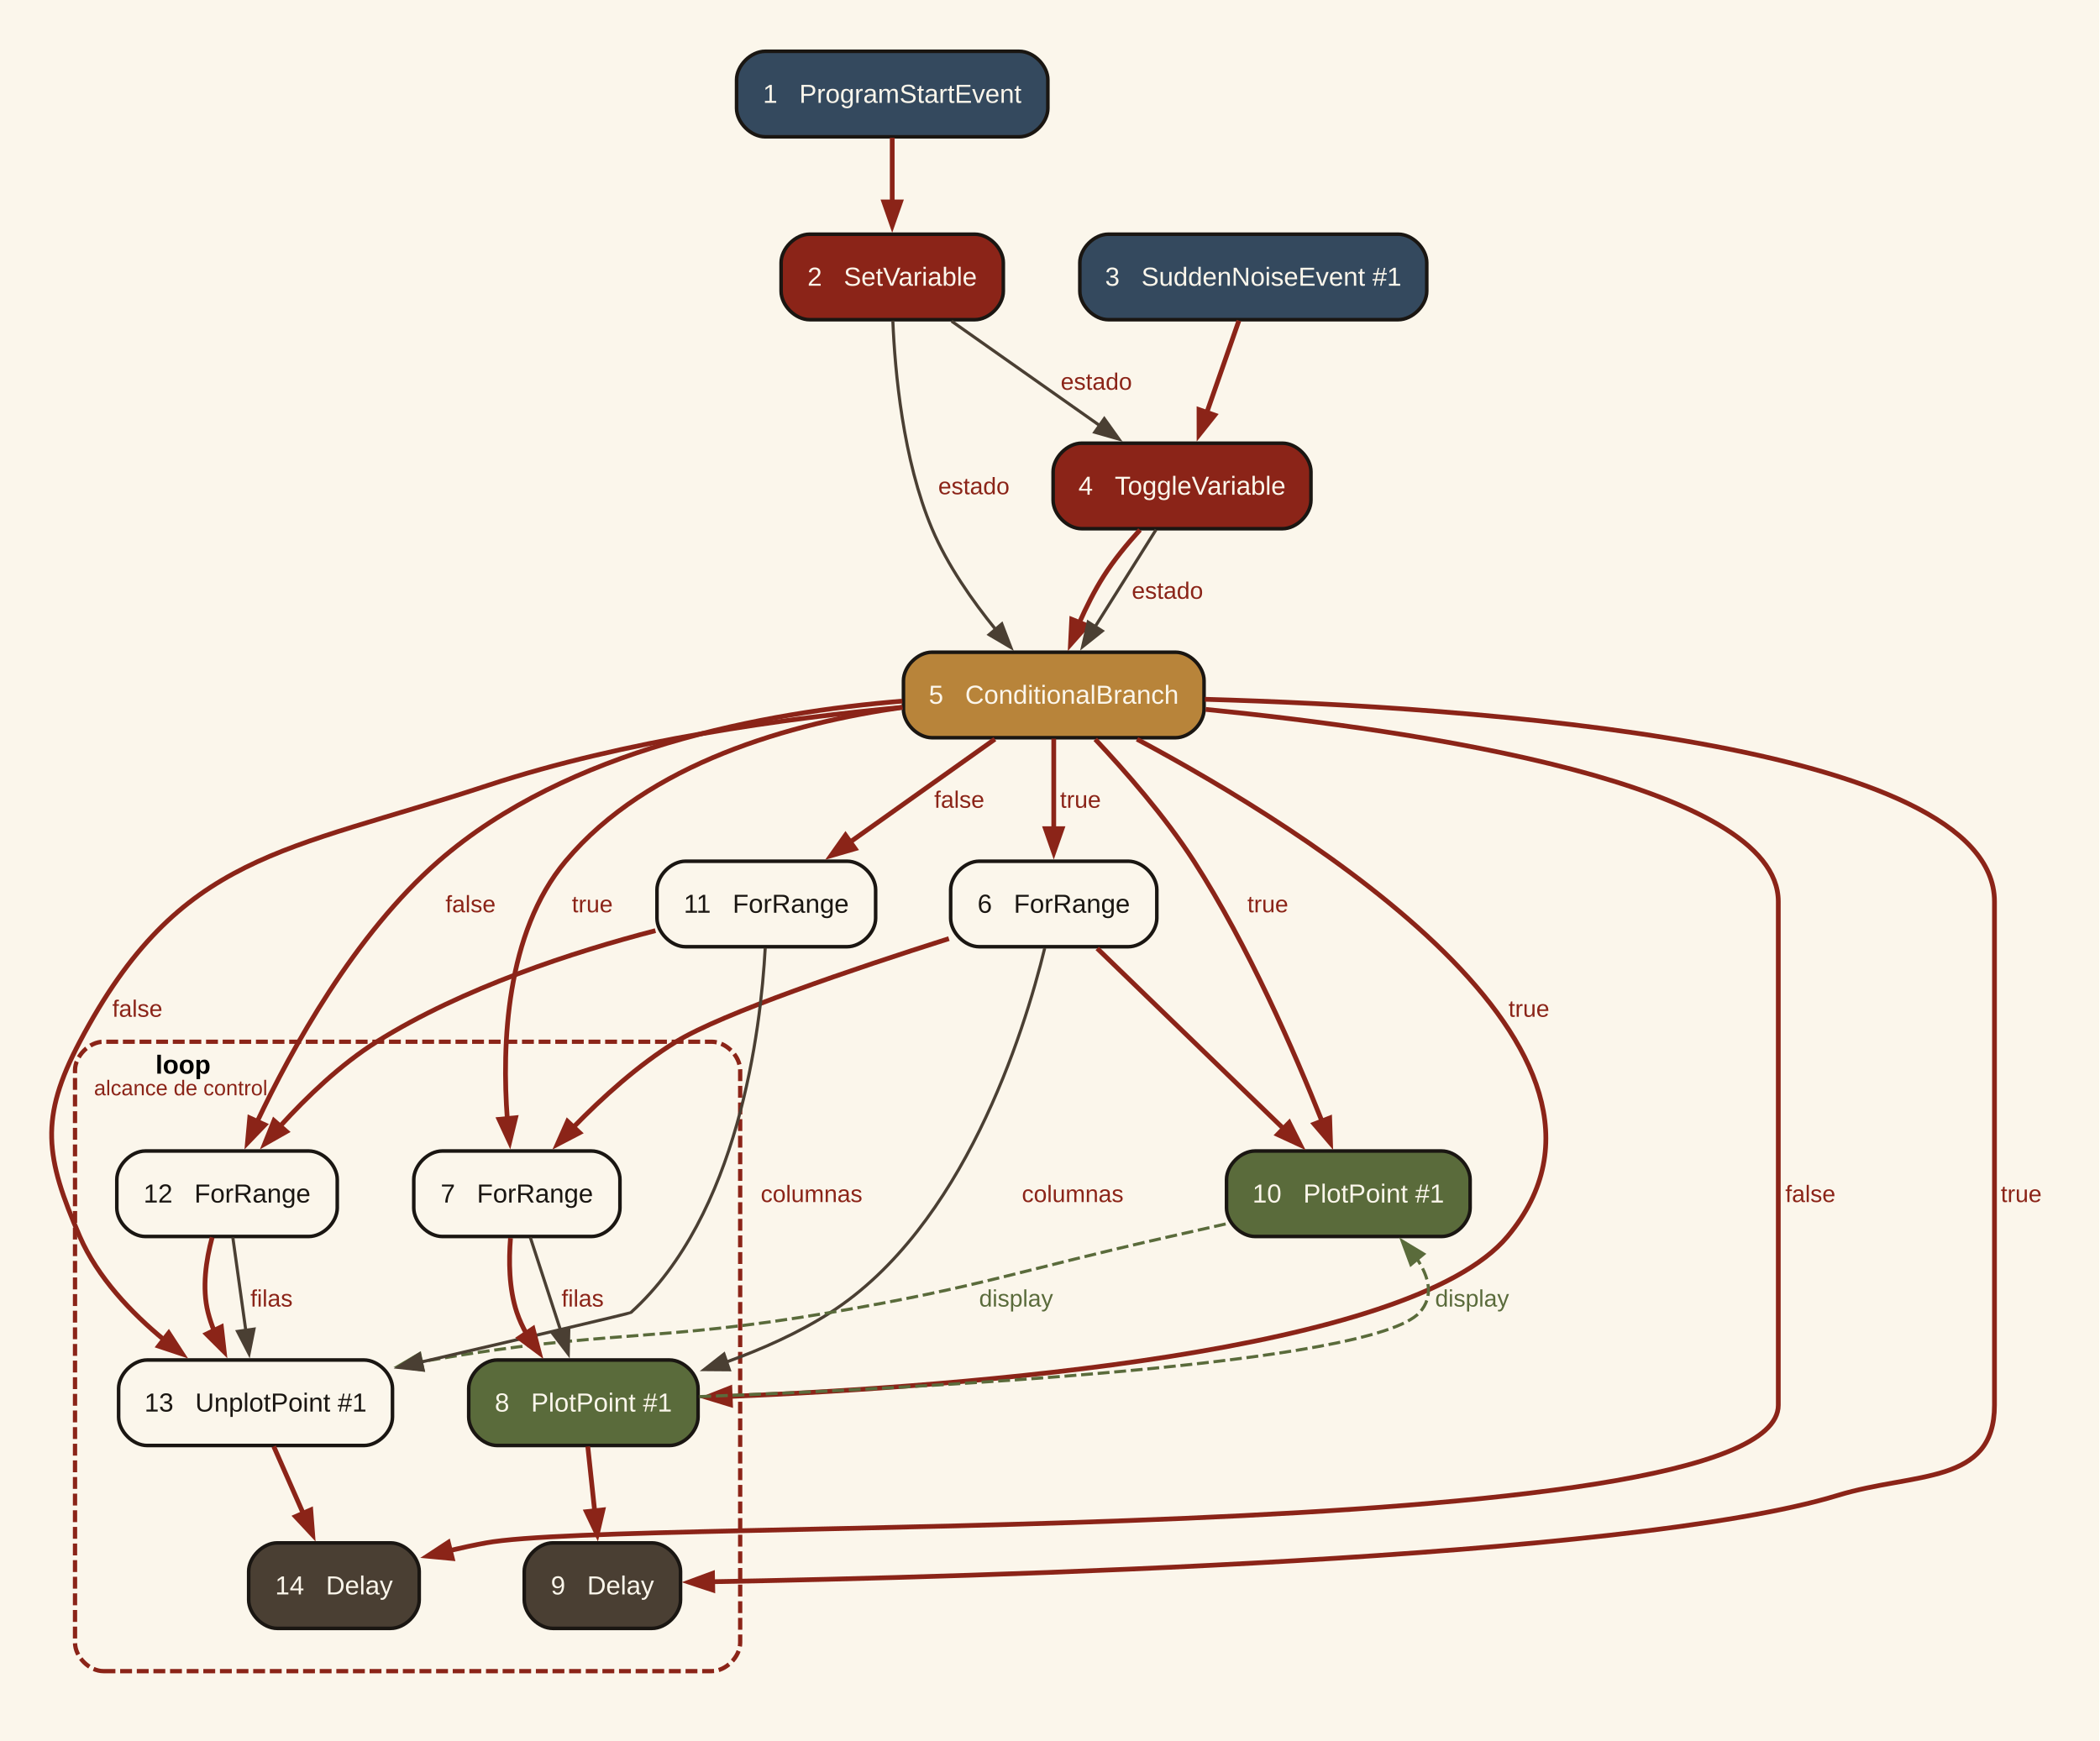
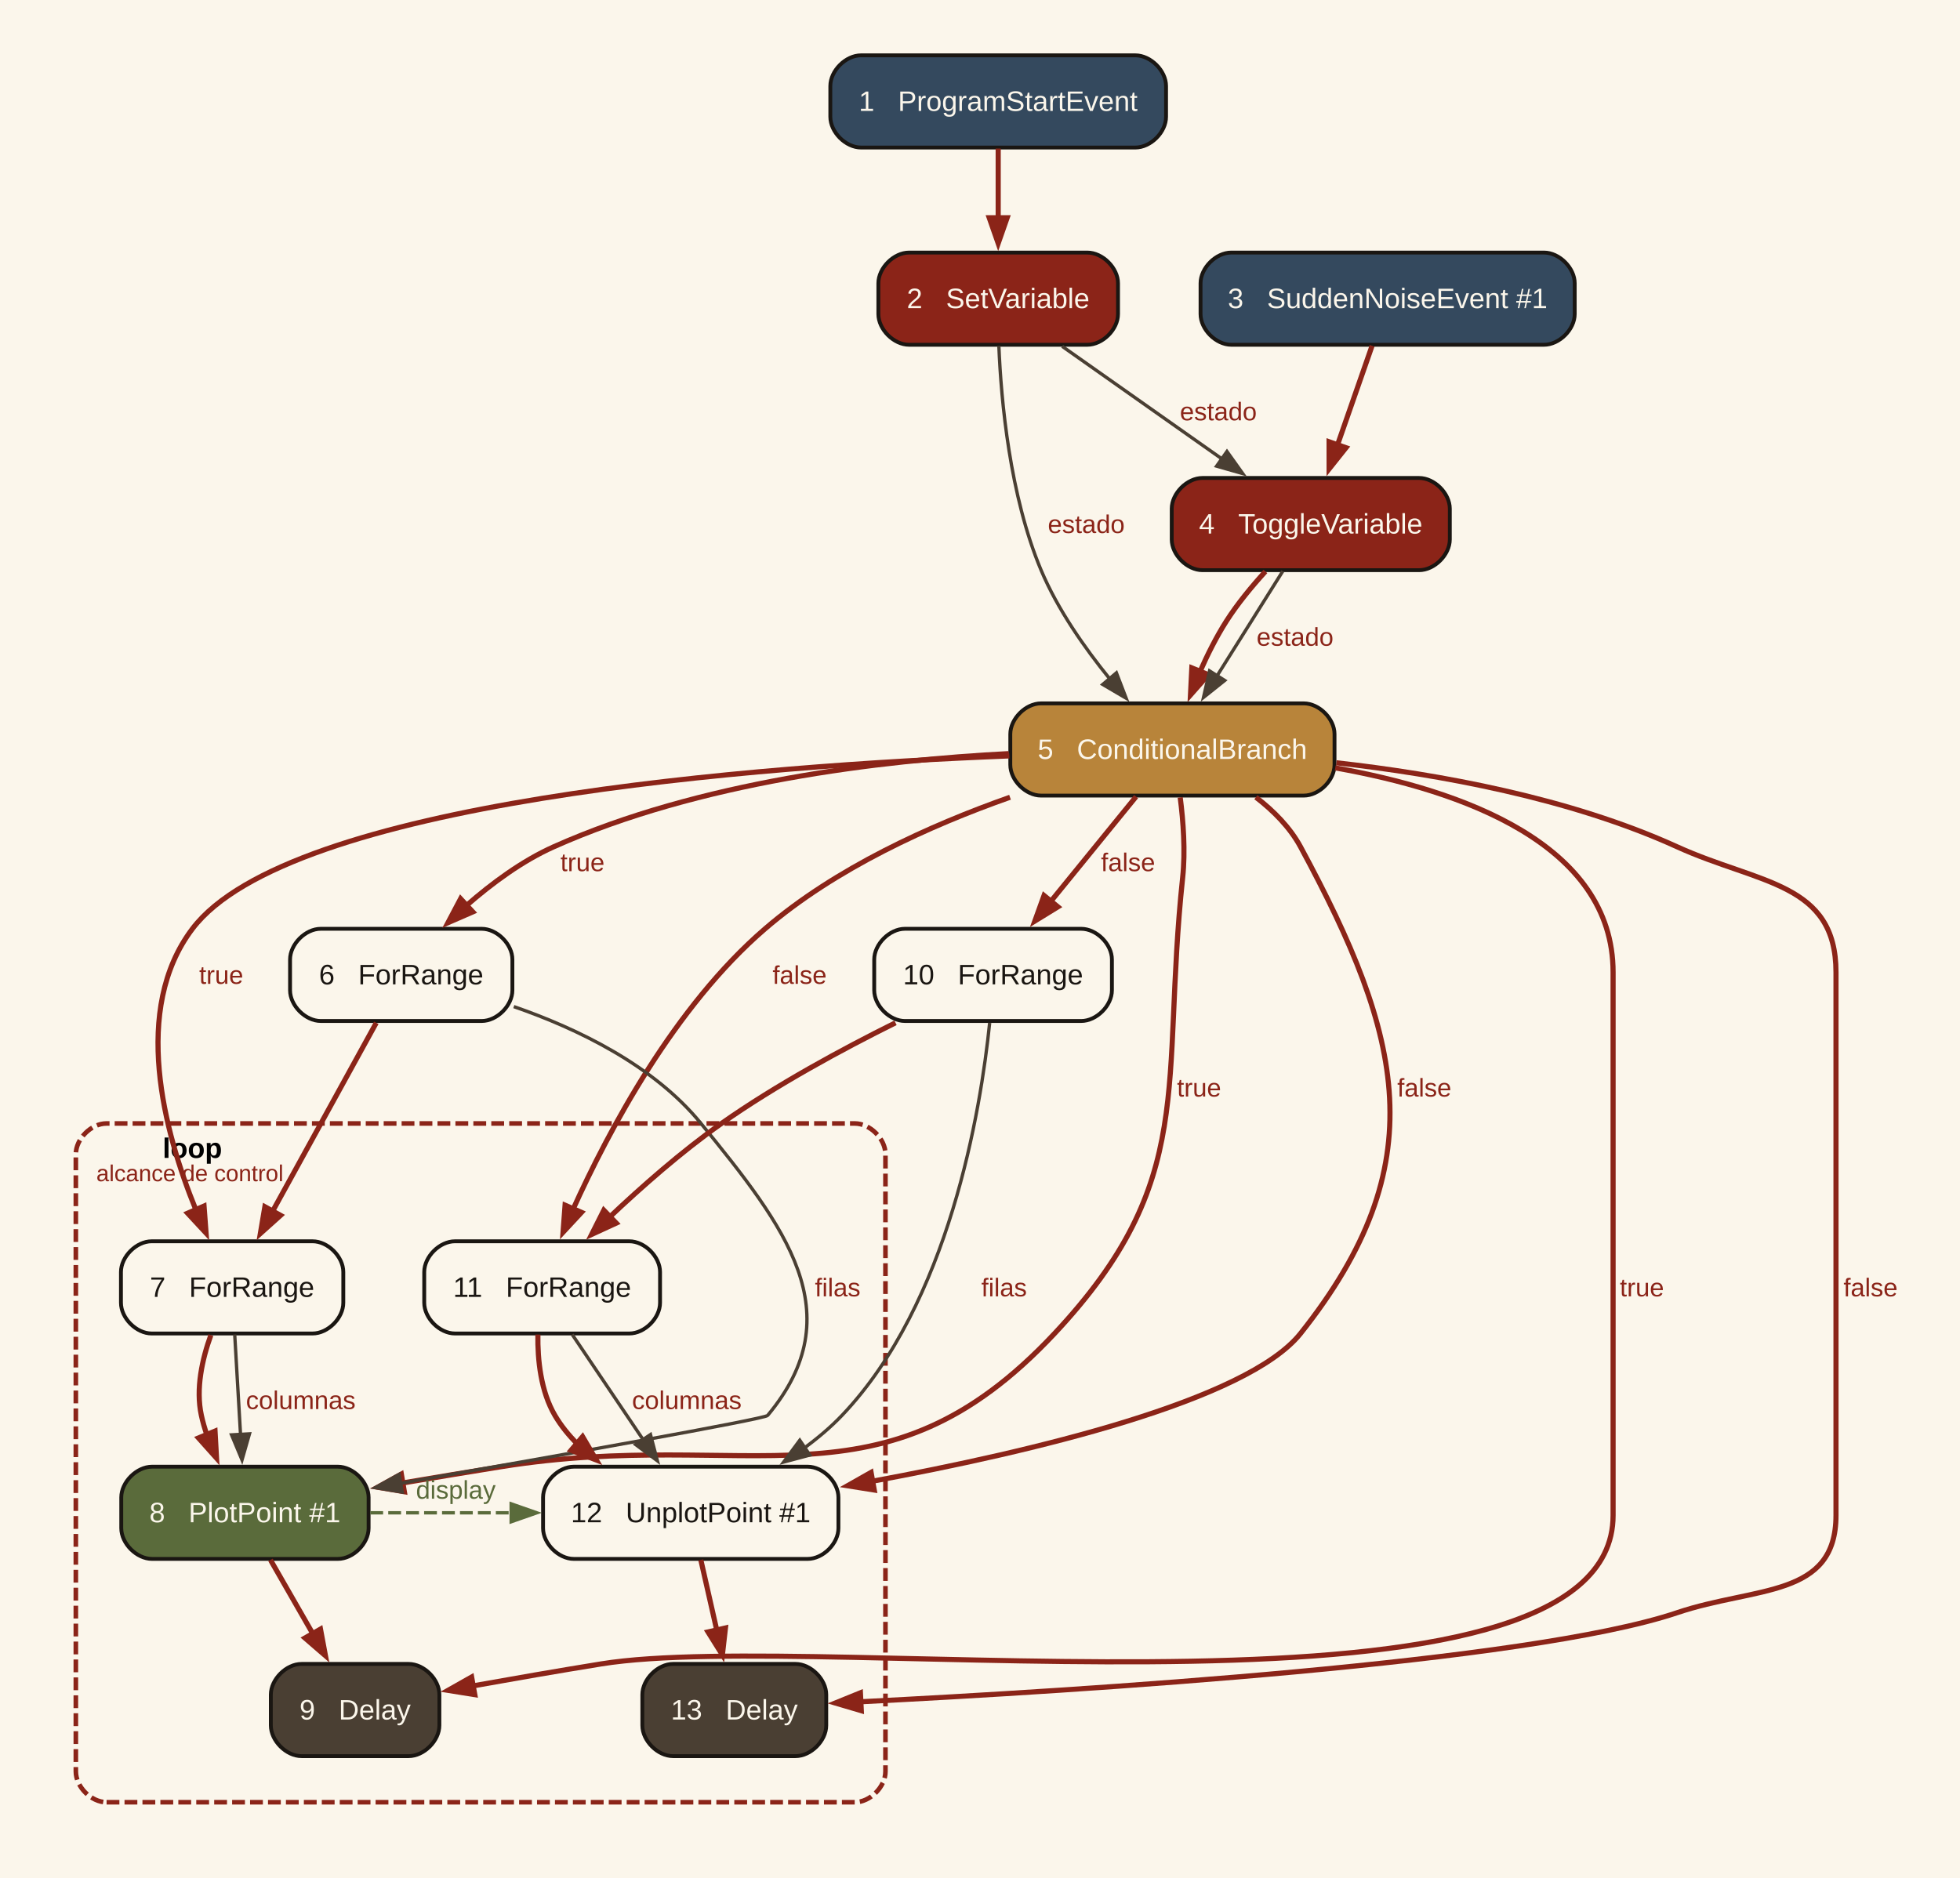
- <svg xmlns="http://www.w3.org/2000/svg" width="884pt" height="733pt" viewBox="0.00 0.00 884.00 733.00">
+ <svg xmlns="http://www.w3.org/2000/svg" width="765pt" height="733pt" viewBox="0.00 0.00 765.00 733.00">
  <g id="graph0" class="graph" transform="scale(1 1) rotate(0) translate(21.6 711.6)">
-     <polygon fill="#fbf6eb" stroke="none" points="-21.6,21.6 -21.6,-711.6 862.08,-711.6 862.08,21.6 -21.6,21.6" />
+     <polygon fill="#fbf6eb" stroke="none" points="-21.6,21.6 -21.6,-711.6 743.6,-711.6 743.6,21.6 -21.6,21.6" />
    <g id="clust1" class="cluster">
-       <path fill="#fbf6eb" stroke="#8b2418" stroke-width="1.8" stroke-dasharray="5,2" d="M21.98,-8C21.98,-8 277.98,-8 277.98,-8 283.98,-8 289.98,-14 289.98,-20 289.98,-20 289.98,-261 289.98,-261 289.98,-267 283.98,-273 277.98,-273 277.98,-273 21.98,-273 21.98,-273 15.98,-273 9.98,-267 9.98,-261 9.98,-261 9.98,-20 9.98,-20 9.98,-14 15.98,-8 21.98,-8" />
-       <text xml:space="preserve" text-anchor="start" x="43.85" y="-259.55" font-family="Arial" font-weight="bold" font-size="11.00">loop</text>
-       <text xml:space="preserve" text-anchor="start" x="17.98" y="-250.45" font-family="Arial" font-size="9.00" fill="#8b2418">alcance de control</text>
+       <path fill="#fbf6eb" stroke="#8b2418" stroke-width="1.8" stroke-dasharray="5,2" d="M20,-8C20,-8 312,-8 312,-8 318,-8 324,-14 324,-20 324,-20 324,-261 324,-261 324,-267 318,-273 312,-273 312,-273 20,-273 20,-273 14,-273 8,-267 8,-261 8,-261 8,-20 8,-20 8,-14 14,-8 20,-8" />
+       <text xml:space="preserve" text-anchor="start" x="41.88" y="-259.55" font-family="Arial" font-weight="bold" font-size="11.00">loop</text>
+       <text xml:space="preserve" text-anchor="start" x="16" y="-250.45" font-family="Arial" font-size="9.00" fill="#8b2418">alcance de control</text>
    </g>
    <g id="node1" class="node">
-       <path fill="#34495e" stroke="#1a1612" stroke-width="1.5" d="M407.5,-690C407.5,-690 300.46,-690 300.46,-690 294.46,-690 288.46,-684 288.46,-678 288.46,-678 288.46,-666 288.46,-666 288.46,-660 294.46,-654 300.46,-654 300.46,-654 407.5,-654 407.5,-654 413.5,-654 419.5,-660 419.5,-666 419.5,-666 419.5,-678 419.5,-678 419.5,-684 413.5,-690 407.5,-690" />
-       <text xml:space="preserve" text-anchor="middle" x="353.98" y="-668.3" font-family="Arial" font-size="11.00" fill="#fbf6eb">1   ProgramStartEvent</text>
+       <path fill="#34495e" stroke="#1a1612" stroke-width="1.5" d="M421.52,-690C421.52,-690 314.48,-690 314.48,-690 308.48,-690 302.48,-684 302.48,-678 302.48,-678 302.48,-666 302.48,-666 302.48,-660 308.48,-654 314.48,-654 314.48,-654 421.52,-654 421.52,-654 427.52,-654 433.52,-660 433.52,-666 433.52,-666 433.52,-678 433.52,-678 433.52,-684 427.52,-690 421.52,-690" />
+       <text xml:space="preserve" text-anchor="middle" x="368" y="-668.3" font-family="Arial" font-size="11.00" fill="#fbf6eb">1   ProgramStartEvent</text>
    </g>
    <g id="node2" class="node">
-       <path fill="#8b2418" stroke="#1a1612" stroke-width="1.5" d="M388.75,-613C388.75,-613 319.21,-613 319.21,-613 313.21,-613 307.21,-607 307.21,-601 307.21,-601 307.21,-589 307.21,-589 307.21,-583 313.21,-577 319.21,-577 319.21,-577 388.75,-577 388.75,-577 394.75,-577 400.75,-583 400.75,-589 400.75,-589 400.75,-601 400.75,-601 400.75,-607 394.75,-613 388.75,-613" />
-       <text xml:space="preserve" text-anchor="middle" x="353.98" y="-591.3" font-family="Arial" font-size="11.00" fill="#fbf6eb">2   SetVariable</text>
+       <path fill="#8b2418" stroke="#1a1612" stroke-width="1.5" d="M402.77,-613C402.77,-613 333.23,-613 333.23,-613 327.23,-613 321.23,-607 321.23,-601 321.23,-601 321.23,-589 321.23,-589 321.23,-583 327.23,-577 333.23,-577 333.23,-577 402.77,-577 402.77,-577 408.77,-577 414.77,-583 414.77,-589 414.77,-589 414.77,-601 414.77,-601 414.77,-607 408.77,-613 402.77,-613" />
+       <text xml:space="preserve" text-anchor="middle" x="368" y="-591.3" font-family="Arial" font-size="11.00" fill="#fbf6eb">2   SetVariable</text>
    </g>
    <g id="edge1" class="edge">
-       <path fill="none" stroke="#8b2418" stroke-width="2" d="M353.98,-653.6C353.98,-645.52 353.98,-635.67 353.98,-626.42" />
-       <polygon fill="#8b2418" stroke="#8b2418" stroke-width="2" points="357.48,-626.59 353.98,-616.59 350.48,-626.59 357.48,-626.59" />
+       <path fill="none" stroke="#8b2418" stroke-width="2" d="M368,-653.6C368,-645.52 368,-635.67 368,-626.42" />
+       <polygon fill="#8b2418" stroke="#8b2418" stroke-width="2" points="371.5,-626.59 368,-616.59 364.5,-626.59 371.5,-626.59" />
    </g>
    <g id="node4" class="node">
-       <path fill="#8b2418" stroke="#1a1612" stroke-width="1.5" d="M518.25,-525C518.25,-525 433.71,-525 433.71,-525 427.71,-525 421.71,-519 421.71,-513 421.71,-513 421.71,-501 421.71,-501 421.71,-495 427.71,-489 433.71,-489 433.71,-489 518.25,-489 518.25,-489 524.25,-489 530.25,-495 530.25,-501 530.25,-501 530.25,-513 530.25,-513 530.25,-519 524.25,-525 518.25,-525" />
-       <text xml:space="preserve" text-anchor="middle" x="475.98" y="-503.3" font-family="Arial" font-size="11.00" fill="#fbf6eb">4   ToggleVariable</text>
+       <path fill="#8b2418" stroke="#1a1612" stroke-width="1.5" d="M532.27,-525C532.27,-525 447.73,-525 447.73,-525 441.73,-525 435.73,-519 435.73,-513 435.73,-513 435.73,-501 435.73,-501 435.73,-495 441.73,-489 447.73,-489 447.73,-489 532.27,-489 532.27,-489 538.27,-489 544.27,-495 544.27,-501 544.27,-501 544.27,-513 544.27,-513 544.27,-519 538.27,-525 532.27,-525" />
+       <text xml:space="preserve" text-anchor="middle" x="490" y="-503.3" font-family="Arial" font-size="11.00" fill="#fbf6eb">4   ToggleVariable</text>
    </g>
    <g id="edge2" class="edge">
-       <path fill="none" stroke="#4a3f33" stroke-width="1.3" d="M378.96,-576.39C396.97,-563.69 421.51,-546.4 441.4,-532.38" />
-       <polygon fill="#4a3f33" stroke="#4a3f33" stroke-width="1.3" points="443.26,-535.34 449.42,-526.72 439.23,-529.62 443.26,-535.34" />
-       <text xml:space="preserve" text-anchor="middle" x="439.91" y="-547.5" font-family="Arial" font-size="10.00" fill="#8b2418"> estado </text>
+       <path fill="none" stroke="#4a3f33" stroke-width="1.3" d="M392.98,-576.39C410.99,-563.69 435.53,-546.4 455.42,-532.38" />
+       <polygon fill="#4a3f33" stroke="#4a3f33" stroke-width="1.3" points="457.29,-535.34 463.44,-526.72 453.25,-529.62 457.29,-535.34" />
+       <text xml:space="preserve" text-anchor="middle" x="453.93" y="-547.5" font-family="Arial" font-size="10.00" fill="#8b2418"> estado </text>
    </g>
    <g id="node5" class="node">
-       <path fill="#b8843a" stroke="#1a1612" stroke-width="1.5" d="M473.25,-437C473.25,-437 370.71,-437 370.71,-437 364.71,-437 358.71,-431 358.71,-425 358.71,-425 358.71,-413 358.71,-413 358.71,-407 364.71,-401 370.71,-401 370.71,-401 473.25,-401 473.25,-401 479.25,-401 485.25,-407 485.25,-413 485.25,-413 485.25,-425 485.25,-425 485.25,-431 479.25,-437 473.25,-437" />
-       <text xml:space="preserve" text-anchor="middle" x="421.98" y="-415.3" font-family="Arial" font-size="11.00" fill="#fbf6eb">5   ConditionalBranch</text>
+       <path fill="#b8843a" stroke="#1a1612" stroke-width="1.5" d="M487.27,-437C487.27,-437 384.73,-437 384.73,-437 378.73,-437 372.73,-431 372.73,-425 372.73,-425 372.73,-413 372.73,-413 372.73,-407 378.73,-401 384.73,-401 384.73,-401 487.27,-401 487.27,-401 493.27,-401 499.27,-407 499.27,-413 499.27,-413 499.27,-425 499.27,-425 499.27,-431 493.27,-437 487.27,-437" />
+       <text xml:space="preserve" text-anchor="middle" x="436" y="-415.3" font-family="Arial" font-size="11.00" fill="#fbf6eb">5   ConditionalBranch</text>
    </g>
    <g id="edge3" class="edge">
-       <path fill="none" stroke="#4a3f33" stroke-width="1.3" d="M354.24,-576.58C355.12,-555.17 358.48,-518.09 370.73,-489 377.17,-473.7 387.69,-458.67 397.53,-446.56" />
-       <polygon fill="#4a3f33" stroke="#4a3f33" stroke-width="1.3" points="400.12,-448.92 403.91,-439.02 394.78,-444.39 400.12,-448.92" />
-       <text xml:space="preserve" text-anchor="middle" x="388.35" y="-503.5" font-family="Arial" font-size="10.00" fill="#8b2418"> estado </text>
+       <path fill="none" stroke="#4a3f33" stroke-width="1.3" d="M368.26,-576.58C369.14,-555.17 372.5,-518.09 384.75,-489 391.19,-473.7 401.72,-458.67 411.55,-446.56" />
+       <polygon fill="#4a3f33" stroke="#4a3f33" stroke-width="1.3" points="414.14,-448.92 417.94,-439.02 408.8,-444.39 414.14,-448.92" />
+       <text xml:space="preserve" text-anchor="middle" x="402.38" y="-503.5" font-family="Arial" font-size="10.00" fill="#8b2418"> estado </text>
    </g>
    <g id="node3" class="node">
-       <path fill="#34495e" stroke="#1a1612" stroke-width="1.5" d="M567,-613C567,-613 444.96,-613 444.96,-613 438.96,-613 432.96,-607 432.96,-601 432.96,-601 432.96,-589 432.96,-589 432.96,-583 438.96,-577 444.96,-577 444.96,-577 567,-577 567,-577 573,-577 579,-583 579,-589 579,-589 579,-601 579,-601 579,-607 573,-613 567,-613" />
-       <text xml:space="preserve" text-anchor="middle" x="505.98" y="-591.3" font-family="Arial" font-size="11.00" fill="#fbf6eb">3   SuddenNoiseEvent #1</text>
+       <path fill="#34495e" stroke="#1a1612" stroke-width="1.5" d="M581.02,-613C581.02,-613 458.98,-613 458.98,-613 452.98,-613 446.98,-607 446.98,-601 446.98,-601 446.98,-589 446.98,-589 446.98,-583 452.98,-577 458.98,-577 458.98,-577 581.02,-577 581.02,-577 587.02,-577 593.02,-583 593.02,-589 593.02,-589 593.02,-601 593.02,-601 593.02,-607 587.02,-613 581.02,-613" />
+       <text xml:space="preserve" text-anchor="middle" x="520" y="-591.3" font-family="Arial" font-size="11.00" fill="#fbf6eb">3   SuddenNoiseEvent #1</text>
    </g>
    <g id="edge4" class="edge">
-       <path fill="none" stroke="#8b2418" stroke-width="2" d="M499.91,-576.6C496.03,-565.48 490.9,-550.77 486.38,-537.83" />
-       <polygon fill="#8b2418" stroke="#8b2418" stroke-width="2" points="489.74,-536.82 483.14,-528.53 483.13,-539.13 489.74,-536.82" />
+       <path fill="none" stroke="#8b2418" stroke-width="2" d="M513.93,-576.6C510.05,-565.48 504.92,-550.77 500.41,-537.83" />
+       <polygon fill="#8b2418" stroke="#8b2418" stroke-width="2" points="503.76,-536.82 497.16,-528.53 497.15,-539.13 503.76,-536.82" />
    </g>
    <g id="edge5" class="edge">
-       <path fill="none" stroke="#8b2418" stroke-width="2" d="M458.28,-488.5C452.92,-482.63 447.32,-475.83 442.98,-469 439.11,-462.93 435.66,-456.02 432.72,-449.35" />
-       <polygon fill="#8b2418" stroke="#8b2418" stroke-width="2" points="436.04,-448.21 429.02,-440.27 429.55,-450.85 436.04,-448.21" />
+       <path fill="none" stroke="#8b2418" stroke-width="2" d="M472.3,-488.5C466.95,-482.63 461.34,-475.83 457,-469 453.14,-462.93 449.68,-456.02 446.75,-449.35" />
+       <polygon fill="#8b2418" stroke="#8b2418" stroke-width="2" points="450.06,-448.21 443.05,-440.27 443.58,-450.85 450.06,-448.21" />
    </g>
    <g id="edge6" class="edge">
-       <path fill="none" stroke="#4a3f33" stroke-width="1.3" d="M465.05,-488.6C457.63,-476.78 447.67,-460.92 439.2,-447.43" />
-       <polygon fill="#4a3f33" stroke="#4a3f33" stroke-width="1.3" points="442.4,-445.95 434.12,-439.34 436.47,-449.67 442.4,-445.95" />
-       <text xml:space="preserve" text-anchor="middle" x="469.84" y="-459.5" font-family="Arial" font-size="10.00" fill="#8b2418"> estado </text>
+       <path fill="none" stroke="#4a3f33" stroke-width="1.3" d="M479.07,-488.6C471.66,-476.78 461.7,-460.92 453.22,-447.43" />
+       <polygon fill="#4a3f33" stroke="#4a3f33" stroke-width="1.3" points="456.42,-445.95 448.14,-439.34 450.5,-449.67 456.42,-445.95" />
+       <text xml:space="preserve" text-anchor="middle" x="483.86" y="-459.5" font-family="Arial" font-size="10.00" fill="#8b2418"> estado </text>
    </g>
    <g id="node6" class="node">
-       <path fill="#fbf6eb" stroke="#1a1612" stroke-width="1.5" d="M453.37,-349C453.37,-349 390.58,-349 390.58,-349 384.58,-349 378.58,-343 378.58,-337 378.58,-337 378.58,-325 378.58,-325 378.58,-319 384.58,-313 390.58,-313 390.58,-313 453.37,-313 453.37,-313 459.37,-313 465.37,-319 465.37,-325 465.37,-325 465.37,-337 465.37,-337 465.37,-343 459.37,-349 453.37,-349" />
-       <text xml:space="preserve" text-anchor="middle" x="421.98" y="-327.3" font-family="Arial" font-size="11.00" fill="#1a1612">6   ForRange</text>
+       <path fill="#fbf6eb" stroke="#1a1612" stroke-width="1.5" d="M166.39,-349C166.39,-349 103.61,-349 103.61,-349 97.61,-349 91.61,-343 91.61,-337 91.61,-337 91.61,-325 91.61,-325 91.61,-319 97.61,-313 103.61,-313 103.61,-313 166.39,-313 166.39,-313 172.39,-313 178.39,-319 178.39,-325 178.39,-325 178.39,-337 178.39,-337 178.39,-343 172.39,-349 166.39,-349" />
+       <text xml:space="preserve" text-anchor="middle" x="135" y="-327.3" font-family="Arial" font-size="11.00" fill="#1a1612">6   ForRange</text>
    </g>
    <g id="edge7" class="edge">
-       <path fill="none" stroke="#8b2418" stroke-width="2" d="M421.98,-400.6C421.98,-389.71 421.98,-375.39 421.98,-362.64" />
-       <polygon fill="#8b2418" stroke="#8b2418" stroke-width="2" points="425.48,-362.7 421.98,-352.7 418.48,-362.7 425.48,-362.7" />
-       <text xml:space="preserve" text-anchor="middle" x="433.23" y="-371.5" font-family="Arial" font-size="10.00" fill="#8b2418"> true </text>
+       <path fill="none" stroke="#8b2418" stroke-width="2" d="M372.12,-417.39C321.87,-414.79 251.13,-406.32 194.5,-381 182.17,-375.49 170.31,-366.7 160.47,-358.09" />
+       <polygon fill="#8b2418" stroke="#8b2418" stroke-width="2" points="162.94,-355.6 153.23,-351.37 158.18,-360.74 162.94,-355.6" />
+       <text xml:space="preserve" text-anchor="middle" x="205.75" y="-371.5" font-family="Arial" font-size="10.00" fill="#8b2418"> true </text>
    </g>
    <g id="node7" class="node">
-       <path fill="#5a6b3b" stroke="#1a1612" stroke-width="1.5" d="M585.25,-227C585.25,-227 506.71,-227 506.71,-227 500.71,-227 494.71,-221 494.71,-215 494.71,-215 494.71,-203 494.71,-203 494.71,-197 500.71,-191 506.71,-191 506.71,-191 585.25,-191 585.25,-191 591.25,-191 597.25,-197 597.25,-203 597.25,-203 597.25,-215 597.25,-215 597.25,-221 591.25,-227 585.25,-227" />
-       <text xml:space="preserve" text-anchor="middle" x="545.98" y="-205.3" font-family="Arial" font-size="11.00" fill="#fbf6eb">10   PlotPoint #1</text>
+       <path fill="#fbf6eb" stroke="#1a1612" stroke-width="1.5" d="M400.39,-349C400.39,-349 331.61,-349 331.61,-349 325.61,-349 319.61,-343 319.61,-337 319.61,-337 319.61,-325 319.61,-325 319.61,-319 325.61,-313 331.61,-313 331.61,-313 400.39,-313 400.39,-313 406.39,-313 412.39,-319 412.39,-325 412.39,-325 412.39,-337 412.39,-337 412.39,-343 406.39,-349 400.39,-349" />
+       <text xml:space="preserve" text-anchor="middle" x="366" y="-327.3" font-family="Arial" font-size="11.00" fill="#1a1612">10   ForRange</text>
    </g>
    <g id="edge11" class="edge">
-       <path fill="none" stroke="#8b2418" stroke-width="2" d="M439.45,-400.33C452.03,-386.99 468.85,-367.81 480.98,-349 503.88,-313.46 523.36,-268.57 534.87,-239.58" />
-       <polygon fill="#8b2418" stroke="#8b2418" stroke-width="2" points="538.12,-240.88 538.48,-230.29 531.6,-238.34 538.12,-240.88" />
-       <text xml:space="preserve" text-anchor="middle" x="512.08" y="-327.5" font-family="Arial" font-size="10.00" fill="#8b2418"> true </text>
+       <path fill="none" stroke="#8b2418" stroke-width="2" d="M421.83,-400.6C412.22,-388.78 399.31,-372.92 388.32,-359.43" />
+       <polygon fill="#8b2418" stroke="#8b2418" stroke-width="2" points="391.32,-357.57 382.3,-352.02 385.89,-361.99 391.32,-357.57" />
+       <text xml:space="preserve" text-anchor="middle" x="418.69" y="-371.5" font-family="Arial" font-size="10.00" fill="#8b2418"> false </text>
    </g>
    <g id="node8" class="node">
-       <path fill="#fbf6eb" stroke="#1a1612" stroke-width="1.5" d="M335,-349C335,-349 266.96,-349 266.96,-349 260.96,-349 254.96,-343 254.96,-337 254.96,-337 254.96,-325 254.96,-325 254.96,-319 260.96,-313 266.96,-313 266.96,-313 335,-313 335,-313 341,-313 347,-319 347,-325 347,-325 347,-337 347,-337 347,-343 341,-349 335,-349" />
-       <text xml:space="preserve" text-anchor="middle" x="300.98" y="-327.3" font-family="Arial" font-size="11.00" fill="#1a1612">11   ForRange</text>
+       <path fill="#fbf6eb" stroke="#1a1612" stroke-width="1.5" d="M100.39,-227C100.39,-227 37.61,-227 37.61,-227 31.61,-227 25.61,-221 25.61,-215 25.61,-215 25.61,-203 25.61,-203 25.61,-197 31.61,-191 37.61,-191 37.61,-191 100.39,-191 100.39,-191 106.39,-191 112.39,-197 112.39,-203 112.39,-203 112.39,-215 112.39,-215 112.39,-221 106.39,-227 100.39,-227" />
+       <text xml:space="preserve" text-anchor="middle" x="69" y="-205.3" font-family="Arial" font-size="11.00" fill="#1a1612">7   ForRange</text>
+     </g>
+     <g id="edge8" class="edge">
+       <path fill="none" stroke="#8b2418" stroke-width="2" d="M372.35,-416.49C273.66,-412.6 91.12,-398.7 53.5,-349 29.65,-317.49 42.39,-269.87 54.83,-239.35" />
+       <polygon fill="#8b2418" stroke="#8b2418" stroke-width="2" points="58.04,-240.76 58.83,-230.19 51.62,-237.96 58.04,-240.76" />
+       <text xml:space="preserve" text-anchor="middle" x="64.75" y="-327.5" font-family="Arial" font-size="10.00" fill="#8b2418"> true </text>
+     </g>
+     <g id="node9" class="node">
+       <path fill="#5a6b3b" stroke="#1a1612" stroke-width="1.5" d="M110.27,-139C110.27,-139 37.73,-139 37.73,-139 31.73,-139 25.73,-133 25.73,-127 25.73,-127 25.73,-115 25.73,-115 25.73,-109 31.73,-103 37.73,-103 37.73,-103 110.27,-103 110.27,-103 116.27,-103 122.27,-109 122.27,-115 122.27,-115 122.27,-127 122.27,-127 122.27,-133 116.27,-139 110.27,-139" />
+       <text xml:space="preserve" text-anchor="middle" x="74" y="-117.3" font-family="Arial" font-size="11.00" fill="#fbf6eb">8   PlotPoint #1</text>
+     </g>
+     <g id="edge9" class="edge">
+       <path fill="none" stroke="#8b2418" stroke-width="2" d="M439.04,-400.29C440.24,-390.97 441.1,-379.36 440,-369 431.34,-287.28 446.16,-250.99 390,-191 322.52,-118.91 271.5,-154.62 174,-139 161.48,-136.99 148.09,-134.77 135.32,-132.61" />
+       <polygon fill="#8b2418" stroke="#8b2418" stroke-width="2" points="136.23,-129.22 125.78,-130.99 135.05,-136.12 136.23,-129.22" />
+       <text xml:space="preserve" text-anchor="middle" x="446.41" y="-283.5" font-family="Arial" font-size="10.00" fill="#8b2418"> true </text>
+     </g>
+     <g id="node10" class="node">
+       <path fill="#4a3f33" stroke="#1a1612" stroke-width="1.5" d="M137.89,-62C137.89,-62 96.1,-62 96.1,-62 90.11,-62 84.11,-56 84.11,-50 84.11,-50 84.11,-38 84.11,-38 84.11,-32 90.11,-26 96.11,-26 96.11,-26 137.89,-26 137.89,-26 143.89,-26 149.89,-32 149.89,-38 149.89,-38 149.89,-50 149.89,-50 149.89,-56 143.89,-62 137.89,-62" />
+       <text xml:space="preserve" text-anchor="middle" x="117" y="-40.3" font-family="Arial" font-size="11.00" fill="#fbf6eb">9   Delay</text>
+     </g>
+     <g id="edge10" class="edge">
+       <path fill="none" stroke="#8b2418" stroke-width="2" d="M499.56,-411.82C548.55,-403.14 608,-382.25 608,-332 608,-332 608,-332 608,-120 608,-31.28 300.58,-76.18 213,-62 196.68,-59.36 178.85,-56.26 163.02,-53.43" />
+       <polygon fill="#8b2418" stroke="#8b2418" stroke-width="2" points="163.72,-50 153.26,-51.68 162.48,-56.89 163.72,-50" />
+       <text xml:space="preserve" text-anchor="middle" x="619.25" y="-205.5" font-family="Arial" font-size="10.00" fill="#8b2418"> true </text>
+     </g>
+     <g id="node11" class="node">
+       <path fill="#fbf6eb" stroke="#1a1612" stroke-width="1.5" d="M224.02,-227C224.02,-227 155.98,-227 155.98,-227 149.98,-227 143.98,-221 143.98,-215 143.98,-215 143.98,-203 143.98,-203 143.98,-197 149.98,-191 155.98,-191 155.98,-191 224.02,-191 224.02,-191 230.02,-191 236.02,-197 236.02,-203 236.02,-203 236.02,-215 236.02,-215 236.02,-221 230.02,-227 224.02,-227" />
+       <text xml:space="preserve" text-anchor="middle" x="190" y="-205.3" font-family="Arial" font-size="11.00" fill="#1a1612">11   ForRange</text>
    </g>
    <g id="edge12" class="edge">
-       <path fill="none" stroke="#8b2418" stroke-width="2" d="M397.2,-400.39C379.58,-387.87 355.67,-370.87 336.09,-356.95" />
-       <polygon fill="#8b2418" stroke="#8b2418" stroke-width="2" points="338.37,-354.28 328.19,-351.34 334.31,-359.99 338.37,-354.28" />
-       <text xml:space="preserve" text-anchor="middle" x="382.22" y="-371.5" font-family="Arial" font-size="10.00" fill="#8b2418"> false </text>
-     </g>
-     <g id="node9" class="node">
-       <path fill="#fbf6eb" stroke="#1a1612" stroke-width="1.5" d="M227.37,-227C227.37,-227 164.58,-227 164.58,-227 158.58,-227 152.58,-221 152.58,-215 152.58,-215 152.58,-203 152.58,-203 152.58,-197 158.58,-191 164.58,-191 164.58,-191 227.37,-191 227.37,-191 233.37,-191 239.37,-197 239.37,-203 239.37,-203 239.37,-215 239.37,-215 239.37,-221 233.37,-227 227.37,-227" />
-       <text xml:space="preserve" text-anchor="middle" x="195.98" y="-205.3" font-family="Arial" font-size="11.00" fill="#1a1612">7   ForRange</text>
-     </g>
-     <g id="edge8" class="edge">
-       <path fill="none" stroke="#8b2418" stroke-width="2" d="M358.36,-413.8C311.93,-407.2 251.25,-390.57 216.48,-349 191.23,-318.82 189.66,-271.49 191.95,-240.6" />
-       <polygon fill="#8b2418" stroke="#8b2418" stroke-width="2" points="195.43,-240.99 192.92,-230.7 188.47,-240.32 195.43,-240.99" />
-       <text xml:space="preserve" text-anchor="middle" x="227.73" y="-327.5" font-family="Arial" font-size="10.00" fill="#8b2418"> true </text>
-     </g>
-     <g id="node10" class="node">
-       <path fill="#5a6b3b" stroke="#1a1612" stroke-width="1.5" d="M260.25,-139C260.25,-139 187.71,-139 187.71,-139 181.71,-139 175.71,-133 175.71,-127 175.71,-127 175.71,-115 175.71,-115 175.71,-109 181.71,-103 187.71,-103 187.71,-103 260.25,-103 260.25,-103 266.25,-103 272.25,-109 272.25,-115 272.25,-115 272.25,-127 272.25,-127 272.25,-133 266.25,-139 260.25,-139" />
-       <text xml:space="preserve" text-anchor="middle" x="223.98" y="-117.3" font-family="Arial" font-size="11.00" fill="#fbf6eb">8   PlotPoint #1</text>
-     </g>
-     <g id="edge9" class="edge">
-       <path fill="none" stroke="#8b2418" stroke-width="2" d="M457.03,-400.36C528.4,-362.21 678.47,-269.17 612.98,-191 571.93,-142.01 384.46,-127.78 285.53,-123.66" />
-       <polygon fill="#8b2418" stroke="#8b2418" stroke-width="2" points="285.91,-120.18 275.78,-123.29 285.64,-127.17 285.91,-120.18" />
-       <text xml:space="preserve" text-anchor="middle" x="622" y="-283.5" font-family="Arial" font-size="10.00" fill="#8b2418"> true </text>
-     </g>
-     <g id="node11" class="node">
-       <path fill="#4a3f33" stroke="#1a1612" stroke-width="1.5" d="M252.87,-62C252.87,-62 211.08,-62 211.08,-62 205.08,-62 199.08,-56 199.08,-50 199.08,-50 199.08,-38 199.08,-38 199.08,-32 205.08,-26 211.08,-26 211.08,-26 252.87,-26 252.87,-26 258.87,-26 264.87,-32 264.87,-38 264.87,-38 264.87,-50 264.87,-50 264.87,-56 258.87,-62 252.87,-62" />
-       <text xml:space="preserve" text-anchor="middle" x="231.98" y="-40.3" font-family="Arial" font-size="11.00" fill="#fbf6eb">9   Delay</text>
-     </g>
-     <g id="edge10" class="edge">
-       <path fill="none" stroke="#8b2418" stroke-width="2" d="M485.6,-417.18C597.54,-413.99 817.98,-399.19 817.98,-332 817.98,-332 817.98,-332 817.98,-120 817.98,-86.15 784.35,-91.9 751.98,-82 664.11,-55.14 388.54,-47.61 278.27,-45.65" />
-       <polygon fill="#8b2418" stroke="#8b2418" stroke-width="2" points="278.44,-42.15 268.38,-45.48 278.32,-49.15 278.44,-42.15" />
-       <text xml:space="preserve" text-anchor="middle" x="829.23" y="-205.5" font-family="Arial" font-size="10.00" fill="#8b2418"> true </text>
+       <path fill="none" stroke="#8b2418" stroke-width="2" d="M372.62,-400.35C341.33,-389.32 304.49,-372.65 277,-349 241.72,-318.65 216.02,-270.38 202.05,-239.45" />
+       <polygon fill="#8b2418" stroke="#8b2418" stroke-width="2" points="205.37,-238.29 198.16,-230.52 198.95,-241.09 205.37,-238.29" />
+       <text xml:space="preserve" text-anchor="middle" x="290.5" y="-327.5" font-family="Arial" font-size="10.00" fill="#8b2418"> false </text>
    </g>
    <g id="node12" class="node">
-       <path fill="#fbf6eb" stroke="#1a1612" stroke-width="1.5" d="M108.37,-227C108.37,-227 39.58,-227 39.58,-227 33.58,-227 27.58,-221 27.58,-215 27.58,-215 27.58,-203 27.58,-203 27.58,-197 33.58,-191 39.58,-191 39.58,-191 108.37,-191 108.37,-191 114.37,-191 120.37,-197 120.37,-203 120.37,-203 120.37,-215 120.37,-215 120.37,-221 114.37,-227 108.37,-227" />
-       <text xml:space="preserve" text-anchor="middle" x="73.98" y="-205.3" font-family="Arial" font-size="11.00" fill="#1a1612">12   ForRange</text>
+       <path fill="#fbf6eb" stroke="#1a1612" stroke-width="1.5" d="M293.64,-139C293.64,-139 202.36,-139 202.36,-139 196.36,-139 190.36,-133 190.36,-127 190.36,-127 190.36,-115 190.36,-115 190.36,-109 196.36,-103 202.36,-103 202.36,-103 293.64,-103 293.64,-103 299.64,-103 305.64,-109 305.64,-115 305.64,-115 305.64,-127 305.64,-127 305.64,-133 299.64,-139 293.64,-139" />
+       <text xml:space="preserve" text-anchor="middle" x="248" y="-117.3" font-family="Arial" font-size="11.00" fill="#1a1612">12   UnplotPoint #1</text>
    </g>
    <g id="edge13" class="edge">
-       <path fill="none" stroke="#8b2418" stroke-width="2" d="M358.22,-416.41C300.8,-411.73 217.31,-396.44 162.98,-349 127.69,-318.19 101.18,-270.05 86.62,-239.27" />
-       <polygon fill="#8b2418" stroke="#8b2418" stroke-width="2" points="89.9,-238.02 82.56,-230.38 83.53,-240.93 89.9,-238.02" />
-       <text xml:space="preserve" text-anchor="middle" x="176.48" y="-327.5" font-family="Arial" font-size="10.00" fill="#8b2418"> false </text>
+       <path fill="none" stroke="#8b2418" stroke-width="2" d="M468.58,-400.36C475.47,-395.06 481.89,-388.6 486,-381 526.13,-306.7 538.57,-257.08 486,-191 465.08,-164.7 381.05,-144.8 318.73,-133.29" />
+       <polygon fill="#8b2418" stroke="#8b2418" stroke-width="2" points="319.63,-129.89 309.17,-131.56 318.39,-136.78 319.63,-129.89" />
+       <text xml:space="preserve" text-anchor="middle" x="534.33" y="-283.5" font-family="Arial" font-size="10.00" fill="#8b2418"> false </text>
    </g>
    <g id="node13" class="node">
-       <path fill="#fbf6eb" stroke="#1a1612" stroke-width="1.5" d="M131.62,-139C131.62,-139 40.33,-139 40.33,-139 34.33,-139 28.33,-133 28.33,-127 28.33,-127 28.33,-115 28.33,-115 28.33,-109 34.33,-103 40.33,-103 40.33,-103 131.62,-103 131.62,-103 137.62,-103 143.62,-109 143.62,-115 143.62,-115 143.62,-127 143.62,-127 143.62,-133 137.62,-139 131.62,-139" />
-       <text xml:space="preserve" text-anchor="middle" x="85.98" y="-117.3" font-family="Arial" font-size="11.00" fill="#1a1612">13   UnplotPoint #1</text>
+       <path fill="#4a3f33" stroke="#1a1612" stroke-width="1.5" d="M288.89,-62C288.89,-62 241.11,-62 241.11,-62 235.11,-62 229.11,-56 229.11,-50 229.11,-50 229.11,-38 229.11,-38 229.11,-32 235.11,-26 241.11,-26 241.11,-26 288.89,-26 288.89,-26 294.89,-26 300.89,-32 300.89,-38 300.89,-38 300.89,-50 300.89,-50 300.89,-56 294.89,-62 288.89,-62" />
+       <text xml:space="preserve" text-anchor="middle" x="265" y="-40.3" font-family="Arial" font-size="11.00" fill="#fbf6eb">13   Delay</text>
    </g>
    <g id="edge14" class="edge">
-       <path fill="none" stroke="#8b2418" stroke-width="2" d="M358.01,-413.78C309.32,-409.21 241.16,-399.87 183.98,-381 98.26,-352.72 54.08,-352.85 11.98,-273 -5.02,-240.76 -2.55,-224.42 11.98,-191 19.47,-173.76 33.64,-158.88 47.58,-147.39" />
-       <polygon fill="#8b2418" stroke="#8b2418" stroke-width="2" points="49.43,-150.38 55.2,-141.49 45.15,-144.84 49.43,-150.38" />
-       <text xml:space="preserve" text-anchor="middle" x="36.23" y="-283.5" font-family="Arial" font-size="10.00" fill="#8b2418"> false </text>
-     </g>
-     <g id="node14" class="node">
-       <path fill="#4a3f33" stroke="#1a1612" stroke-width="1.5" d="M142.87,-62C142.87,-62 95.08,-62 95.08,-62 89.08,-62 83.08,-56 83.08,-50 83.08,-50 83.08,-38 83.08,-38 83.08,-32 89.08,-26 95.08,-26 95.08,-26 142.87,-26 142.87,-26 148.87,-26 154.87,-32 154.87,-38 154.87,-38 154.87,-50 154.87,-50 154.87,-56 148.87,-62 142.87,-62" />
-       <text xml:space="preserve" text-anchor="middle" x="118.98" y="-40.3" font-family="Arial" font-size="11.00" fill="#fbf6eb">14   Delay</text>
+       <path fill="none" stroke="#8b2418" stroke-width="2" d="M500.01,-413.81C539.74,-409.35 591.04,-400.11 633,-381 664.97,-366.45 695,-367.12 695,-332 695,-332 695,-332 695,-120 695,-87.68 663.63,-92.32 633,-82 575.18,-62.52 400.41,-51.57 314.19,-47.22" />
+       <polygon fill="#8b2418" stroke="#8b2418" stroke-width="2" points="314.57,-43.74 304.41,-46.74 314.23,-50.73 314.57,-43.74" />
+       <text xml:space="preserve" text-anchor="middle" x="708.5" y="-205.5" font-family="Arial" font-size="10.00" fill="#8b2418"> false </text>
    </g>
    <g id="edge15" class="edge">
-       <path fill="none" stroke="#8b2418" stroke-width="2" d="M485.92,-412.93C575.35,-404.04 726.98,-381.65 726.98,-332 726.98,-332 726.98,-332 726.98,-120 726.98,-59.21 242.75,-73.06 182.98,-62 178.03,-61.09 172.91,-59.99 167.81,-58.79" />
-       <polygon fill="#8b2418" stroke="#8b2418" stroke-width="2" points="168.8,-55.43 158.25,-56.42 167.11,-62.23 168.8,-55.43" />
-       <text xml:space="preserve" text-anchor="middle" x="740.48" y="-205.5" font-family="Arial" font-size="10.00" fill="#8b2418"> false </text>
+       <path fill="none" stroke="#8b2418" stroke-width="2" d="M125.26,-312.29C114.62,-292.95 97.42,-261.68 84.84,-238.8" />
+       <polygon fill="#8b2418" stroke="#8b2418" stroke-width="2" points="87.91,-237.12 80.02,-230.04 81.78,-240.49 87.91,-237.12" />
+     </g>
+     <g id="edge16" class="edge">
+       <path fill="none" stroke="#4a3f33" stroke-width="1.3" d="M178.94,-318.62C203.8,-310.01 233.52,-295.69 252,-273 284.82,-232.71 311.31,-198.89 278,-159 276.82,-157.59 194.32,-142.95 134.6,-132.52" />
+       <polygon fill="#4a3f33" stroke="#4a3f33" stroke-width="1.3" points="135.39,-129.1 124.93,-130.83 134.18,-136 135.39,-129.1" />
+       <text xml:space="preserve" text-anchor="middle" x="305.36" y="-205.5" font-family="Arial" font-size="10.00" fill="#8b2418"> filas </text>
+     </g>
+     <g id="edge21" class="edge">
+       <path fill="none" stroke="#8b2418" stroke-width="2" d="M327.92,-312.3C307.13,-301.97 281.36,-288.03 260,-273 244.55,-262.13 228.79,-248.24 216.14,-236.27" />
+       <polygon fill="#8b2418" stroke="#8b2418" stroke-width="2" points="218.93,-234.1 209.31,-229.67 214.07,-239.14 218.93,-234.1" />
+     </g>
+     <g id="edge22" class="edge">
+       <path fill="none" stroke="#4a3f33" stroke-width="1.3" d="M364.67,-312.26C361.18,-278.17 348.93,-202.98 307,-159 302.62,-154.41 297.56,-150.14 292.27,-146.26" />
+       <polygon fill="#4a3f33" stroke="#4a3f33" stroke-width="1.3" points="294.49,-143.54 284.25,-140.81 290.56,-149.33 294.49,-143.54" />
+       <text xml:space="preserve" text-anchor="middle" x="370.31" y="-205.5" font-family="Arial" font-size="10.00" fill="#8b2418"> filas </text>
    </g>
    <g id="edge17" class="edge">
-       <path fill="none" stroke="#8b2418" stroke-width="2" d="M440.27,-312.29C461,-292.24 494.98,-259.36 518.8,-236.3" />
-       <polygon fill="#8b2418" stroke="#8b2418" stroke-width="2" points="521.08,-238.96 525.83,-229.49 516.21,-233.93 521.08,-238.96" />
-     </g>
-     <g id="edge16" class="edge">
-       <path fill="none" stroke="#8b2418" stroke-width="2" d="M377.84,-316.41C337.96,-303.74 282.61,-285.02 262.98,-273 247.08,-263.26 231.74,-249.3 219.76,-236.99" />
-       <polygon fill="#8b2418" stroke="#8b2418" stroke-width="2" points="222.4,-234.69 213,-229.79 217.3,-239.48 222.4,-234.69" />
+       <path fill="none" stroke="#8b2418" stroke-width="2" d="M60.7,-190.36C57.34,-181.06 54.72,-169.44 57,-159 57.54,-156.51 58.27,-154 59.12,-151.5" />
+       <polygon fill="#8b2418" stroke="#8b2418" stroke-width="2" points="62.33,-152.9 62.92,-142.32 55.86,-150.22 62.33,-152.9" />
    </g>
    <g id="edge18" class="edge">
-       <path fill="none" stroke="#4a3f33" stroke-width="1.3" d="M418.18,-312.42C409.39,-276.49 383.97,-195.01 327.98,-159 314.68,-150.45 299.16,-143.57 284.23,-138.17" />
-       <polygon fill="#4a3f33" stroke="#4a3f33" stroke-width="1.3" points="285.42,-134.88 274.83,-134.96 283.16,-141.5 285.42,-134.88" />
-       <text xml:space="preserve" text-anchor="middle" x="429.95" y="-205.5" font-family="Arial" font-size="10.00" fill="#8b2418"> columnas </text>
+       <path fill="none" stroke="#4a3f33" stroke-width="1.3" d="M70.01,-190.6C70.66,-179.36 71.53,-164.47 72.29,-151.43" />
+       <polygon fill="#4a3f33" stroke="#4a3f33" stroke-width="1.3" points="75.77,-151.82 72.86,-141.64 68.78,-151.42 75.77,-151.82" />
+       <text xml:space="preserve" text-anchor="middle" x="95.8" y="-161.5" font-family="Arial" font-size="10.00" fill="#8b2418"> columnas </text>
+     </g>
+     <g id="edge19" class="edge">
+       <path fill="none" stroke="#8b2418" stroke-width="2" d="M83.97,-102.6C88.88,-94.05 94.92,-83.52 100.48,-73.81" />
+       <polygon fill="#8b2418" stroke="#8b2418" stroke-width="2" points="103.49,-75.6 105.43,-65.19 97.42,-72.12 103.49,-75.6" />
+     </g>
+     <g id="edge20" class="edge">
+       <path fill="none" stroke="#5a6b3b" stroke-width="1.3" stroke-dasharray="5,2" d="M122.93,-121C140,-121 159.5,-121 177.95,-121" />
+       <polygon fill="#5a6b3b" stroke="#5a6b3b" stroke-width="1.3" points="177.91,-124.5 187.91,-121 177.91,-117.5 177.91,-124.5" />
+       <text xml:space="preserve" text-anchor="middle" x="156.31" y="-126.5" font-family="Arial" font-size="10.00" fill="#5a6b3b"> display </text>
    </g>
    <g id="edge23" class="edge">
-       <path fill="none" stroke="#5a6b3b" stroke-width="1.3" stroke-dasharray="5,2" d="M494.34,-196.28C486.51,-194.5 478.53,-192.7 470.98,-191 407.44,-176.69 392.17,-169.97 327.98,-159 253.86,-146.33 234.06,-151.88 159.98,-139 158.52,-138.75 157.04,-138.48 155.56,-138.21" />
-       <polygon fill="#5a6b3b" stroke="#5a6b3b" stroke-width="1.3" points="156.44,-134.82 145.96,-136.33 155.1,-141.69 156.44,-134.82" />
-       <text xml:space="preserve" text-anchor="middle" x="406.12" y="-161.5" font-family="Arial" font-size="10.00" fill="#5a6b3b"> display </text>
+       <path fill="none" stroke="#8b2418" stroke-width="2" d="M188.34,-190.58C188.2,-180.69 189.45,-168.44 195,-159 197.39,-154.94 200.42,-151.22 203.81,-147.83" />
+       <polygon fill="#8b2418" stroke="#8b2418" stroke-width="2" points="205.79,-150.74 211.16,-141.6 201.27,-145.4 205.79,-150.74" />
    </g>
    <g id="edge24" class="edge">
-       <path fill="none" stroke="#8b2418" stroke-width="2" d="M254.31,-319.78C220.06,-310.89 173.37,-295.81 136.98,-273 121.82,-263.5 107.51,-249.73 96.36,-237.49" />
-       <polygon fill="#8b2418" stroke="#8b2418" stroke-width="2" points="99.01,-235.19 89.79,-229.96 93.74,-239.8 99.01,-235.19" />
+       <path fill="none" stroke="#4a3f33" stroke-width="1.3" d="M201.74,-190.6C209.7,-178.78 220.4,-162.92 229.5,-149.43" />
+       <polygon fill="#4a3f33" stroke="#4a3f33" stroke-width="1.3" points="232.29,-151.55 234.98,-141.3 226.49,-147.64 232.29,-151.55" />
+       <text xml:space="preserve" text-anchor="middle" x="246.47" y="-161.5" font-family="Arial" font-size="10.00" fill="#8b2418"> columnas </text>
    </g>
    <g id="edge25" class="edge">
-       <path fill="none" stroke="#4a3f33" stroke-width="1.3" d="M300.52,-312.47C298.63,-277.72 289.25,-199.91 243.98,-159 243.53,-158.59 197.74,-147.89 155.58,-138.11" />
-       <polygon fill="#4a3f33" stroke="#4a3f33" stroke-width="1.3" points="156.56,-134.74 146.03,-135.89 154.98,-141.56 156.56,-134.74" />
-       <text xml:space="preserve" text-anchor="middle" x="320.03" y="-205.5" font-family="Arial" font-size="10.00" fill="#8b2418"> columnas </text>
-     </g>
-     <g id="edge19" class="edge">
-       <path fill="none" stroke="#8b2418" stroke-width="2" d="M193.3,-190.33C192.52,-180.81 192.62,-169 195.98,-159 197.01,-155.93 198.41,-152.9 200.04,-149.99" />
-       <polygon fill="#8b2418" stroke="#8b2418" stroke-width="2" points="202.76,-152.21 205.44,-141.96 196.96,-148.3 202.76,-152.21" />
-     </g>
-     <g id="edge20" class="edge">
-       <path fill="none" stroke="#4a3f33" stroke-width="1.3" d="M201.64,-190.6C205.34,-179.25 210.25,-164.16 214.53,-151.02" />
-       <polygon fill="#4a3f33" stroke="#4a3f33" stroke-width="1.3" points="217.85,-152.14 217.61,-141.54 211.19,-149.97 217.85,-152.14" />
-       <text xml:space="preserve" text-anchor="middle" x="223.65" y="-161.5" font-family="Arial" font-size="10.00" fill="#8b2418"> filas </text>
-     </g>
-     <g id="edge22" class="edge">
-       <path fill="none" stroke="#5a6b3b" stroke-width="1.3" stroke-dasharray="5,2" d="M272.76,-123.58C364.67,-127.05 556.06,-136.88 575.98,-159 582.05,-165.75 580.02,-173.89 574.87,-181.58" />
-       <polygon fill="#5a6b3b" stroke="#5a6b3b" stroke-width="1.3" points="572.32,-179.17 568.64,-189.1 577.71,-183.63 572.32,-179.17" />
-       <text xml:space="preserve" text-anchor="middle" x="598.08" y="-161.5" font-family="Arial" font-size="10.00" fill="#5a6b3b"> display </text>
-     </g>
-     <g id="edge21" class="edge">
-       <path fill="none" stroke="#8b2418" stroke-width="2" d="M225.83,-102.6C226.7,-94.52 227.75,-84.67 228.73,-75.42" />
-       <polygon fill="#8b2418" stroke="#8b2418" stroke-width="2" points="232.2,-75.89 229.78,-65.57 225.24,-75.14 232.2,-75.89" />
-     </g>
-     <g id="edge26" class="edge">
-       <path fill="none" stroke="#8b2418" stroke-width="2" d="M67.7,-190.62C65.15,-181.18 63.36,-169.36 65.98,-159 66.64,-156.4 67.52,-153.79 68.54,-151.21" />
-       <polygon fill="#8b2418" stroke="#8b2418" stroke-width="2" points="71.59,-152.95 72.79,-142.43 65.29,-149.91 71.59,-152.95" />
-     </g>
-     <g id="edge27" class="edge">
-       <path fill="none" stroke="#4a3f33" stroke-width="1.3" d="M76.41,-190.6C77.97,-179.36 80.05,-164.47 81.87,-151.43" />
-       <polygon fill="#4a3f33" stroke="#4a3f33" stroke-width="1.3" points="85.32,-152.01 83.24,-141.62 78.39,-151.04 85.32,-152.01" />
-       <text xml:space="preserve" text-anchor="middle" x="92.7" y="-161.5" font-family="Arial" font-size="10.00" fill="#8b2418"> filas </text>
-     </g>
-     <g id="edge28" class="edge">
-       <path fill="none" stroke="#8b2418" stroke-width="2" d="M93.63,-102.6C97.31,-94.24 101.83,-83.98 106.02,-74.45" />
-       <polygon fill="#8b2418" stroke="#8b2418" stroke-width="2" points="109.21,-75.89 110.03,-65.33 102.8,-73.07 109.21,-75.89" />
+       <path fill="none" stroke="#8b2418" stroke-width="2" d="M251.94,-102.6C253.8,-94.43 256.06,-84.44 258.18,-75.09" />
+       <polygon fill="#8b2418" stroke="#8b2418" stroke-width="2" points="261.55,-76.04 260.35,-65.51 254.73,-74.49 261.55,-76.04" />
    </g>
  </g>
</svg>
